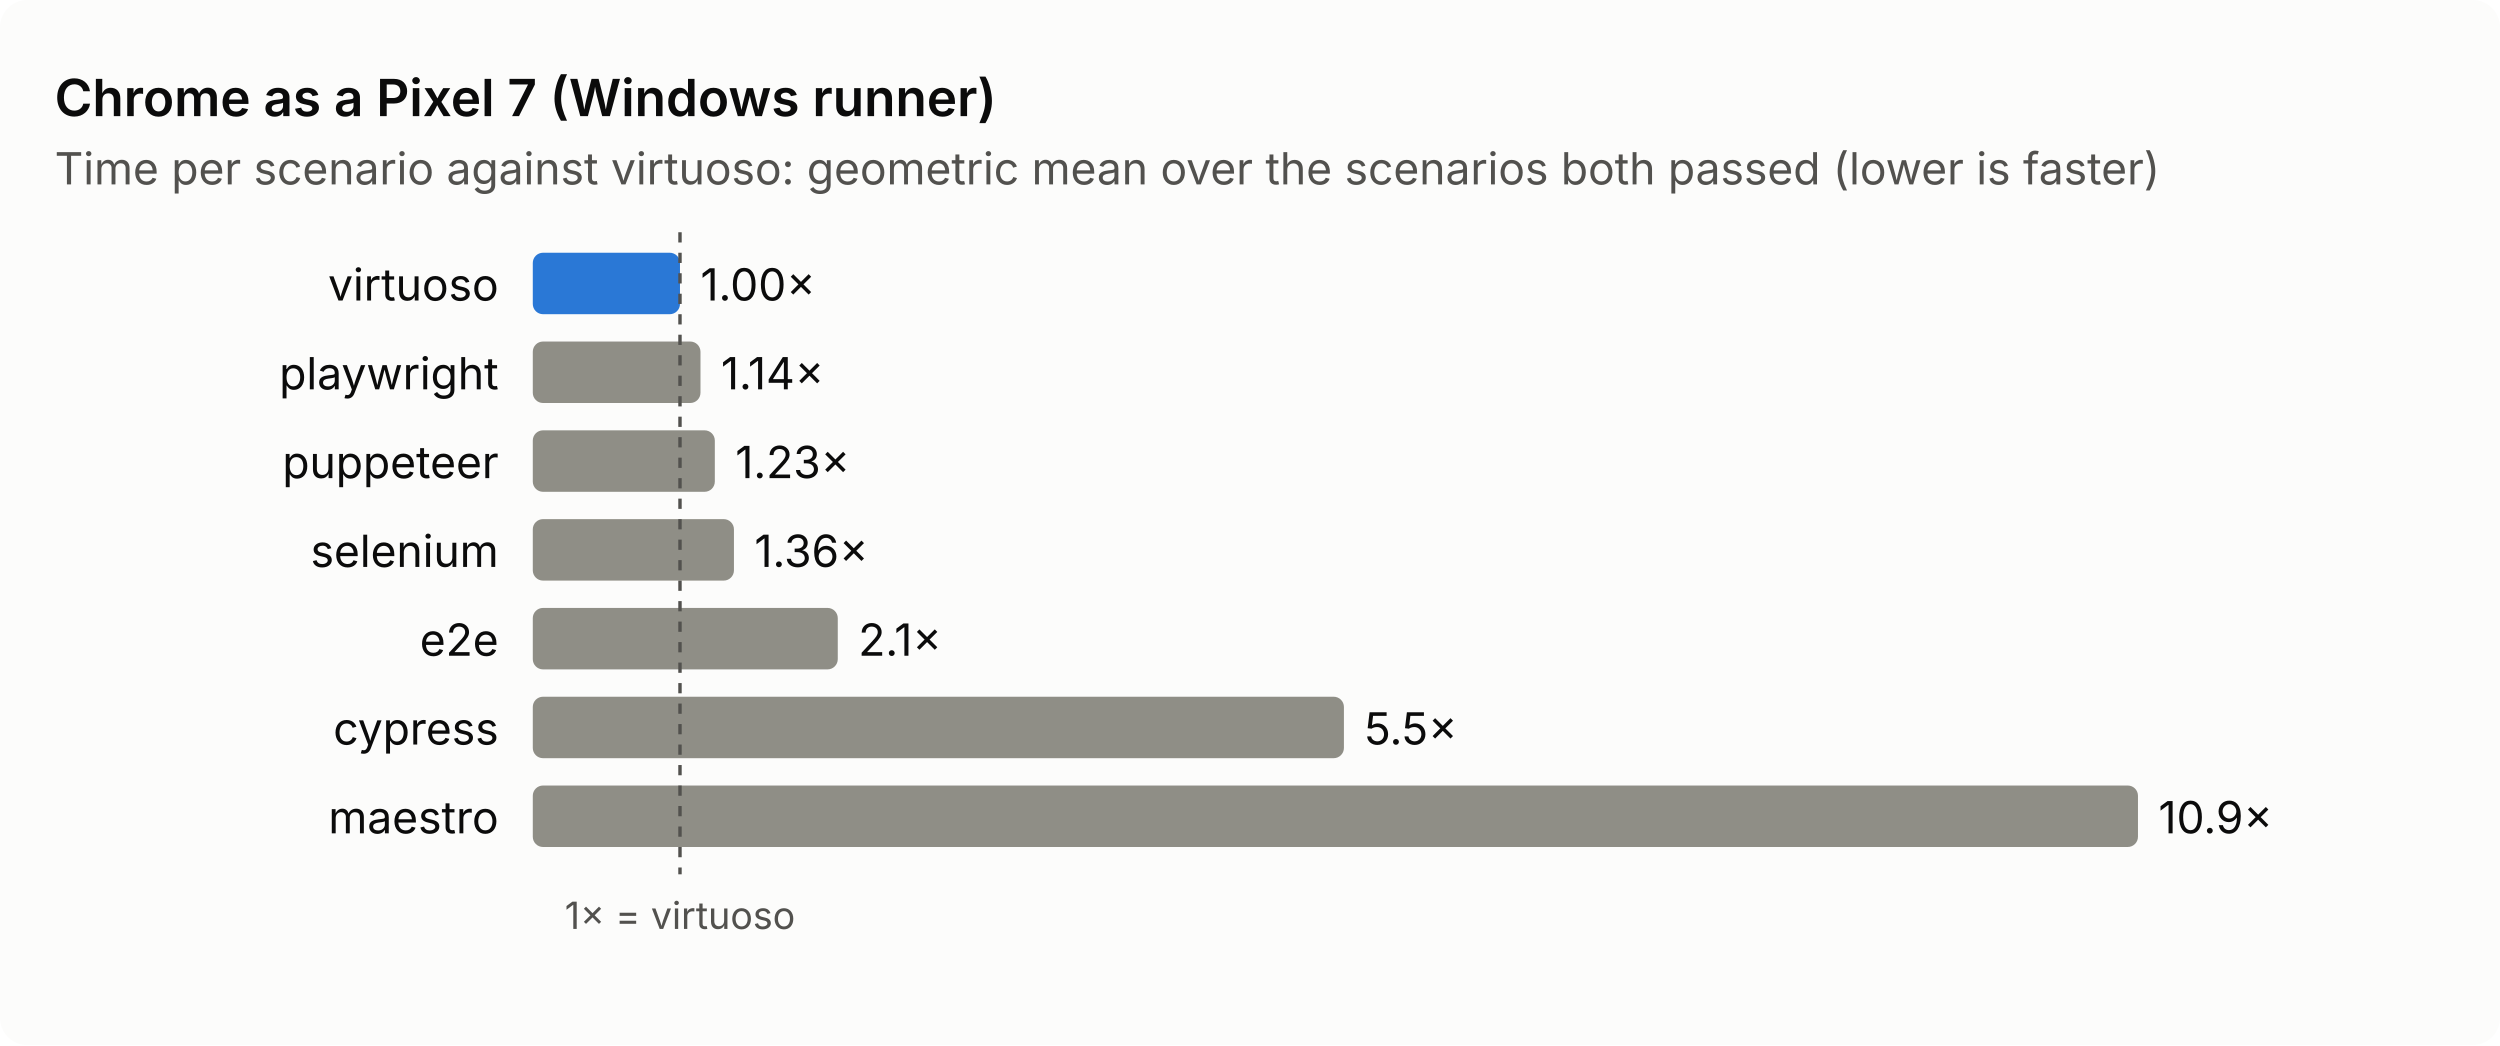
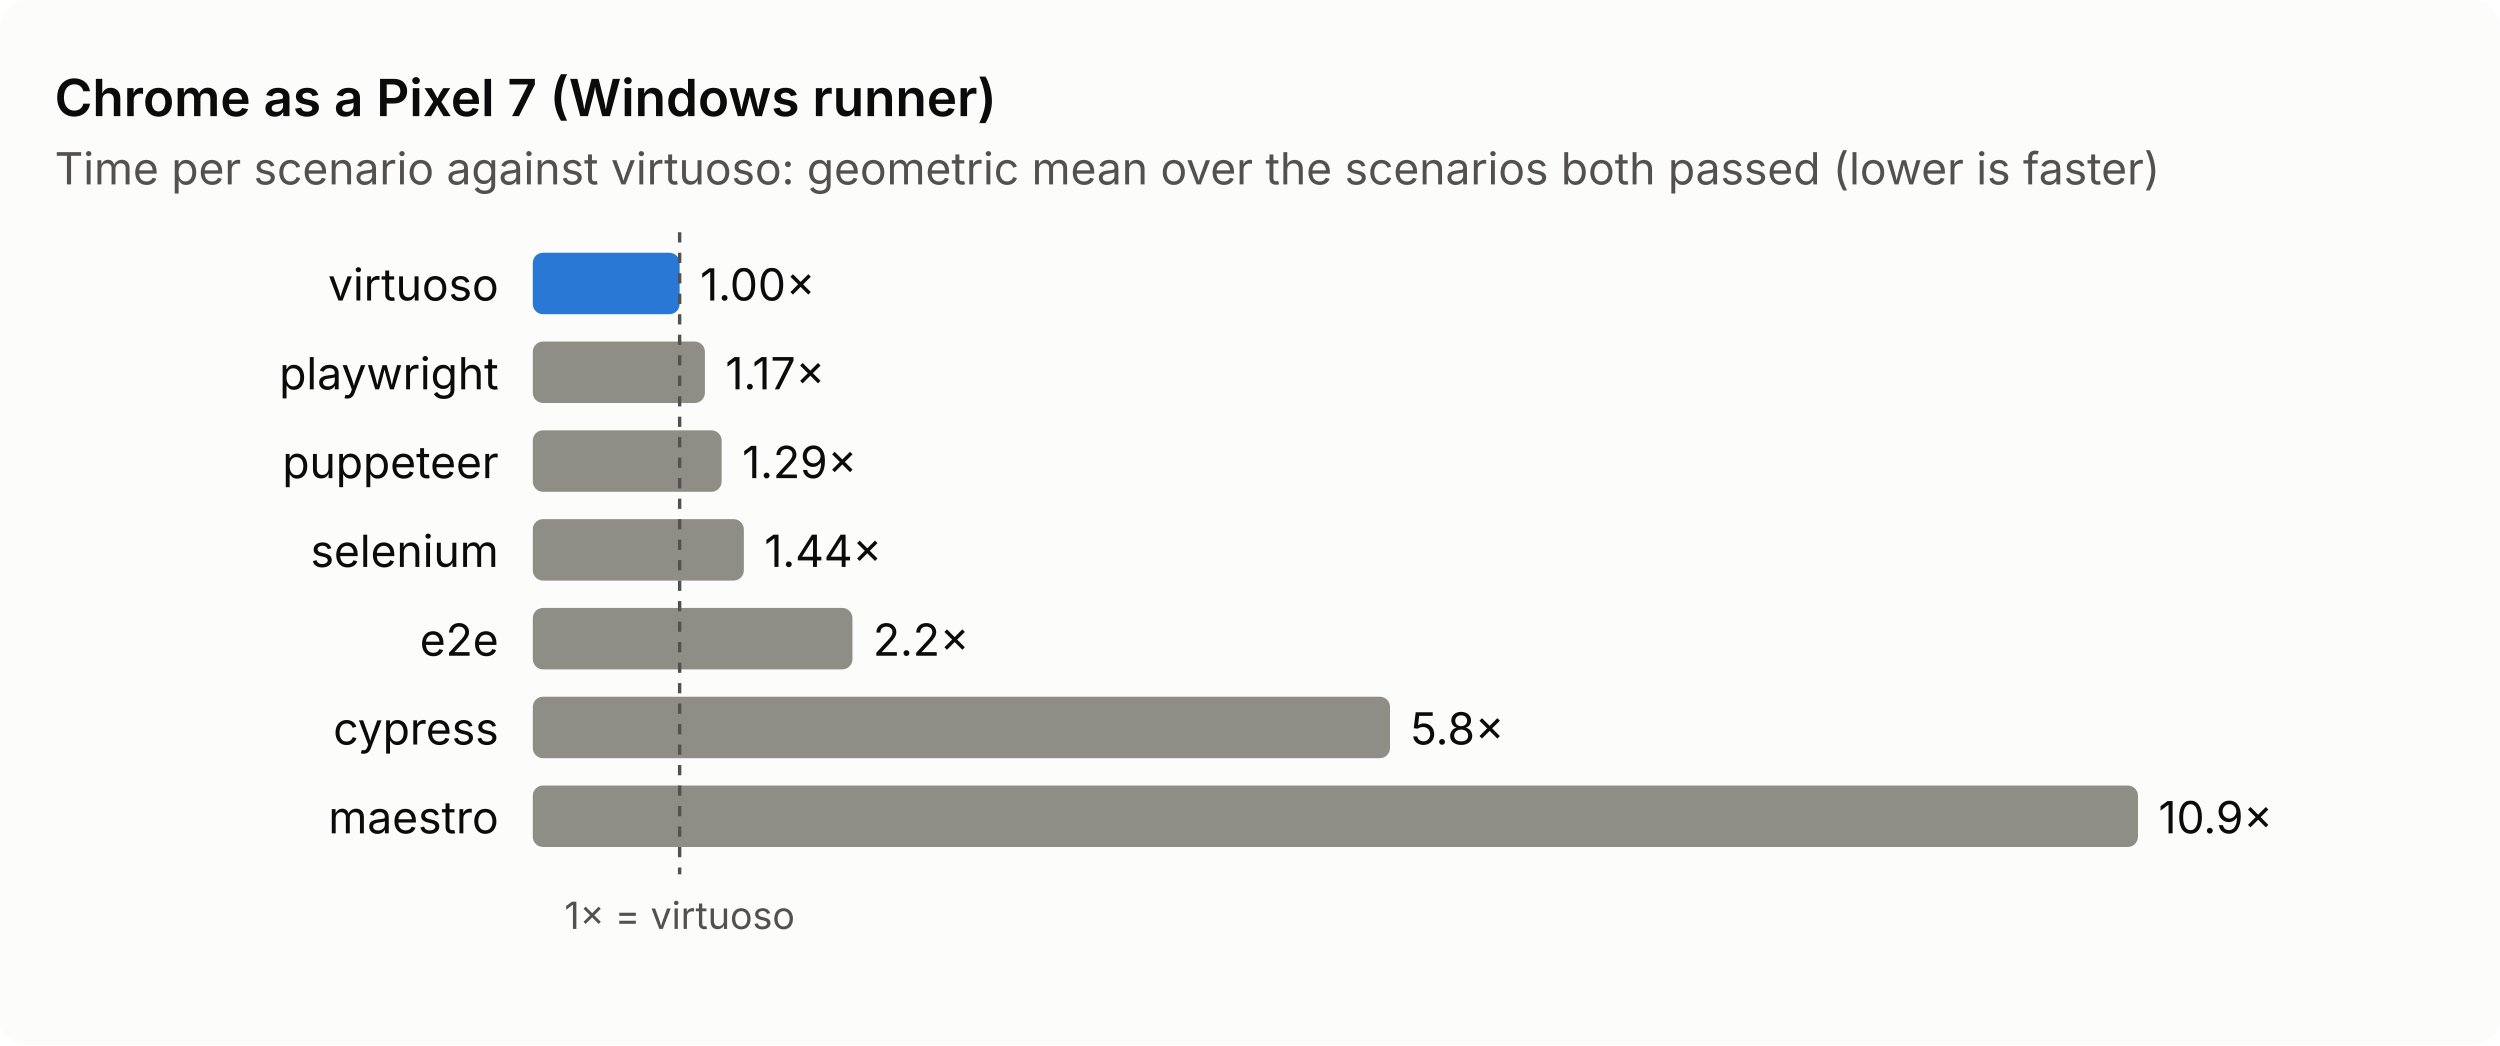
<svg xmlns="http://www.w3.org/2000/svg" viewBox="0 0 732 306" width="732" height="306" role="img" aria-label="Chrome as a Pixel 7 (Windows runner): time per scenario against virtuoso">
  <style>text{font:13px system-ui,-apple-system,'Segoe UI',sans-serif;fill:#0b0b0b}.sub,.axis{fill:#52514e}.axis{font-size:11px}.title{font-size:15px;font-weight:600}.bg{fill:#fcfcfb}.bar{fill:#8f8e86}.base{fill:#2a78d6}.ref{stroke:#52514e;stroke-dasharray:3 3}@media (prefers-color-scheme: dark){.bg{fill:#1a1a19}text{fill:#f0efec}.sub,.axis{fill:#c3c2b7}.base{fill:#3987e5}.ref{stroke:#c3c2b7}}</style>
  <rect class="bg" width="732" height="306" rx="8" />
  <text class="title" x="16" y="34.0">Chrome as a Pixel 7 (Windows runner)</text>
  <text class="sub" x="16" y="54.0">Time per scenario against virtuoso: geometric mean over the scenarios both passed (lower is faster)</text>
  <text x="146.0" y="88.0" text-anchor="end">virtuoso</text>
-   <rect class="bar base" x="156" y="74.0" width="43.1" height="18" rx="3" />
-   <text x="205.1" y="88.0">1.00×</text>
+   <rect class="bar base" x="156" y="74.0" width="43.0" height="18" rx="3" />
+   <text x="205.0" y="88.0">1.00×</text>
  <text x="146.0" y="114.0" text-anchor="end">playwright</text>
-   <rect class="bar" x="156" y="100.0" width="49.1" height="18" rx="3" />
-   <text x="211.1" y="114.0">1.14×</text>
+   <rect class="bar" x="156" y="100.0" width="50.4" height="18" rx="3" />
+   <text x="212.4" y="114.0">1.17×</text>
  <text x="146.0" y="140.0" text-anchor="end">puppeteer</text>
-   <rect class="bar" x="156" y="126.0" width="53.3" height="18" rx="3" />
-   <text x="215.3" y="140.0">1.23×</text>
+   <rect class="bar" x="156" y="126.0" width="55.3" height="18" rx="3" />
+   <text x="217.3" y="140.0">1.29×</text>
  <text x="146.0" y="166.0" text-anchor="end">selenium</text>
-   <rect class="bar" x="156" y="152.0" width="58.9" height="18" rx="3" />
-   <text x="220.9" y="166.0">1.36×</text>
+   <rect class="bar" x="156" y="152.0" width="61.8" height="18" rx="3" />
+   <text x="223.8" y="166.0">1.44×</text>
  <text x="146.0" y="192.0" text-anchor="end">e2e</text>
-   <rect class="bar" x="156" y="178.0" width="89.3" height="18" rx="3" />
-   <text x="251.3" y="192.0">2.1×</text>
+   <rect class="bar" x="156" y="178.0" width="93.6" height="18" rx="3" />
+   <text x="255.6" y="192.0">2.2×</text>
  <text x="146.0" y="218.0" text-anchor="end">cypress</text>
-   <rect class="bar" x="156" y="204.0" width="237.5" height="18" rx="3" />
-   <text x="399.5" y="218.0">5.5×</text>
+   <rect class="bar" x="156" y="204.0" width="251.0" height="18" rx="3" />
+   <text x="413.0" y="218.0">5.8×</text>
  <text x="146.0" y="244.0" text-anchor="end">maestro</text>
  <rect class="bar" x="156" y="230.0" width="470.0" height="18" rx="3" />
  <text x="632.0" y="244.0">10.9×</text>
-   <line class="ref" x1="199.1" y1="68.0" x2="199.1" y2="256.0" />
-   <text class="axis" x="199.1" y="272.0" text-anchor="middle">1× = virtuoso</text>
+   <line class="ref" x1="199.0" y1="68.0" x2="199.0" y2="256.0" />
+   <text class="axis" x="199.0" y="272.0" text-anchor="middle">1× = virtuoso</text>
</svg>
